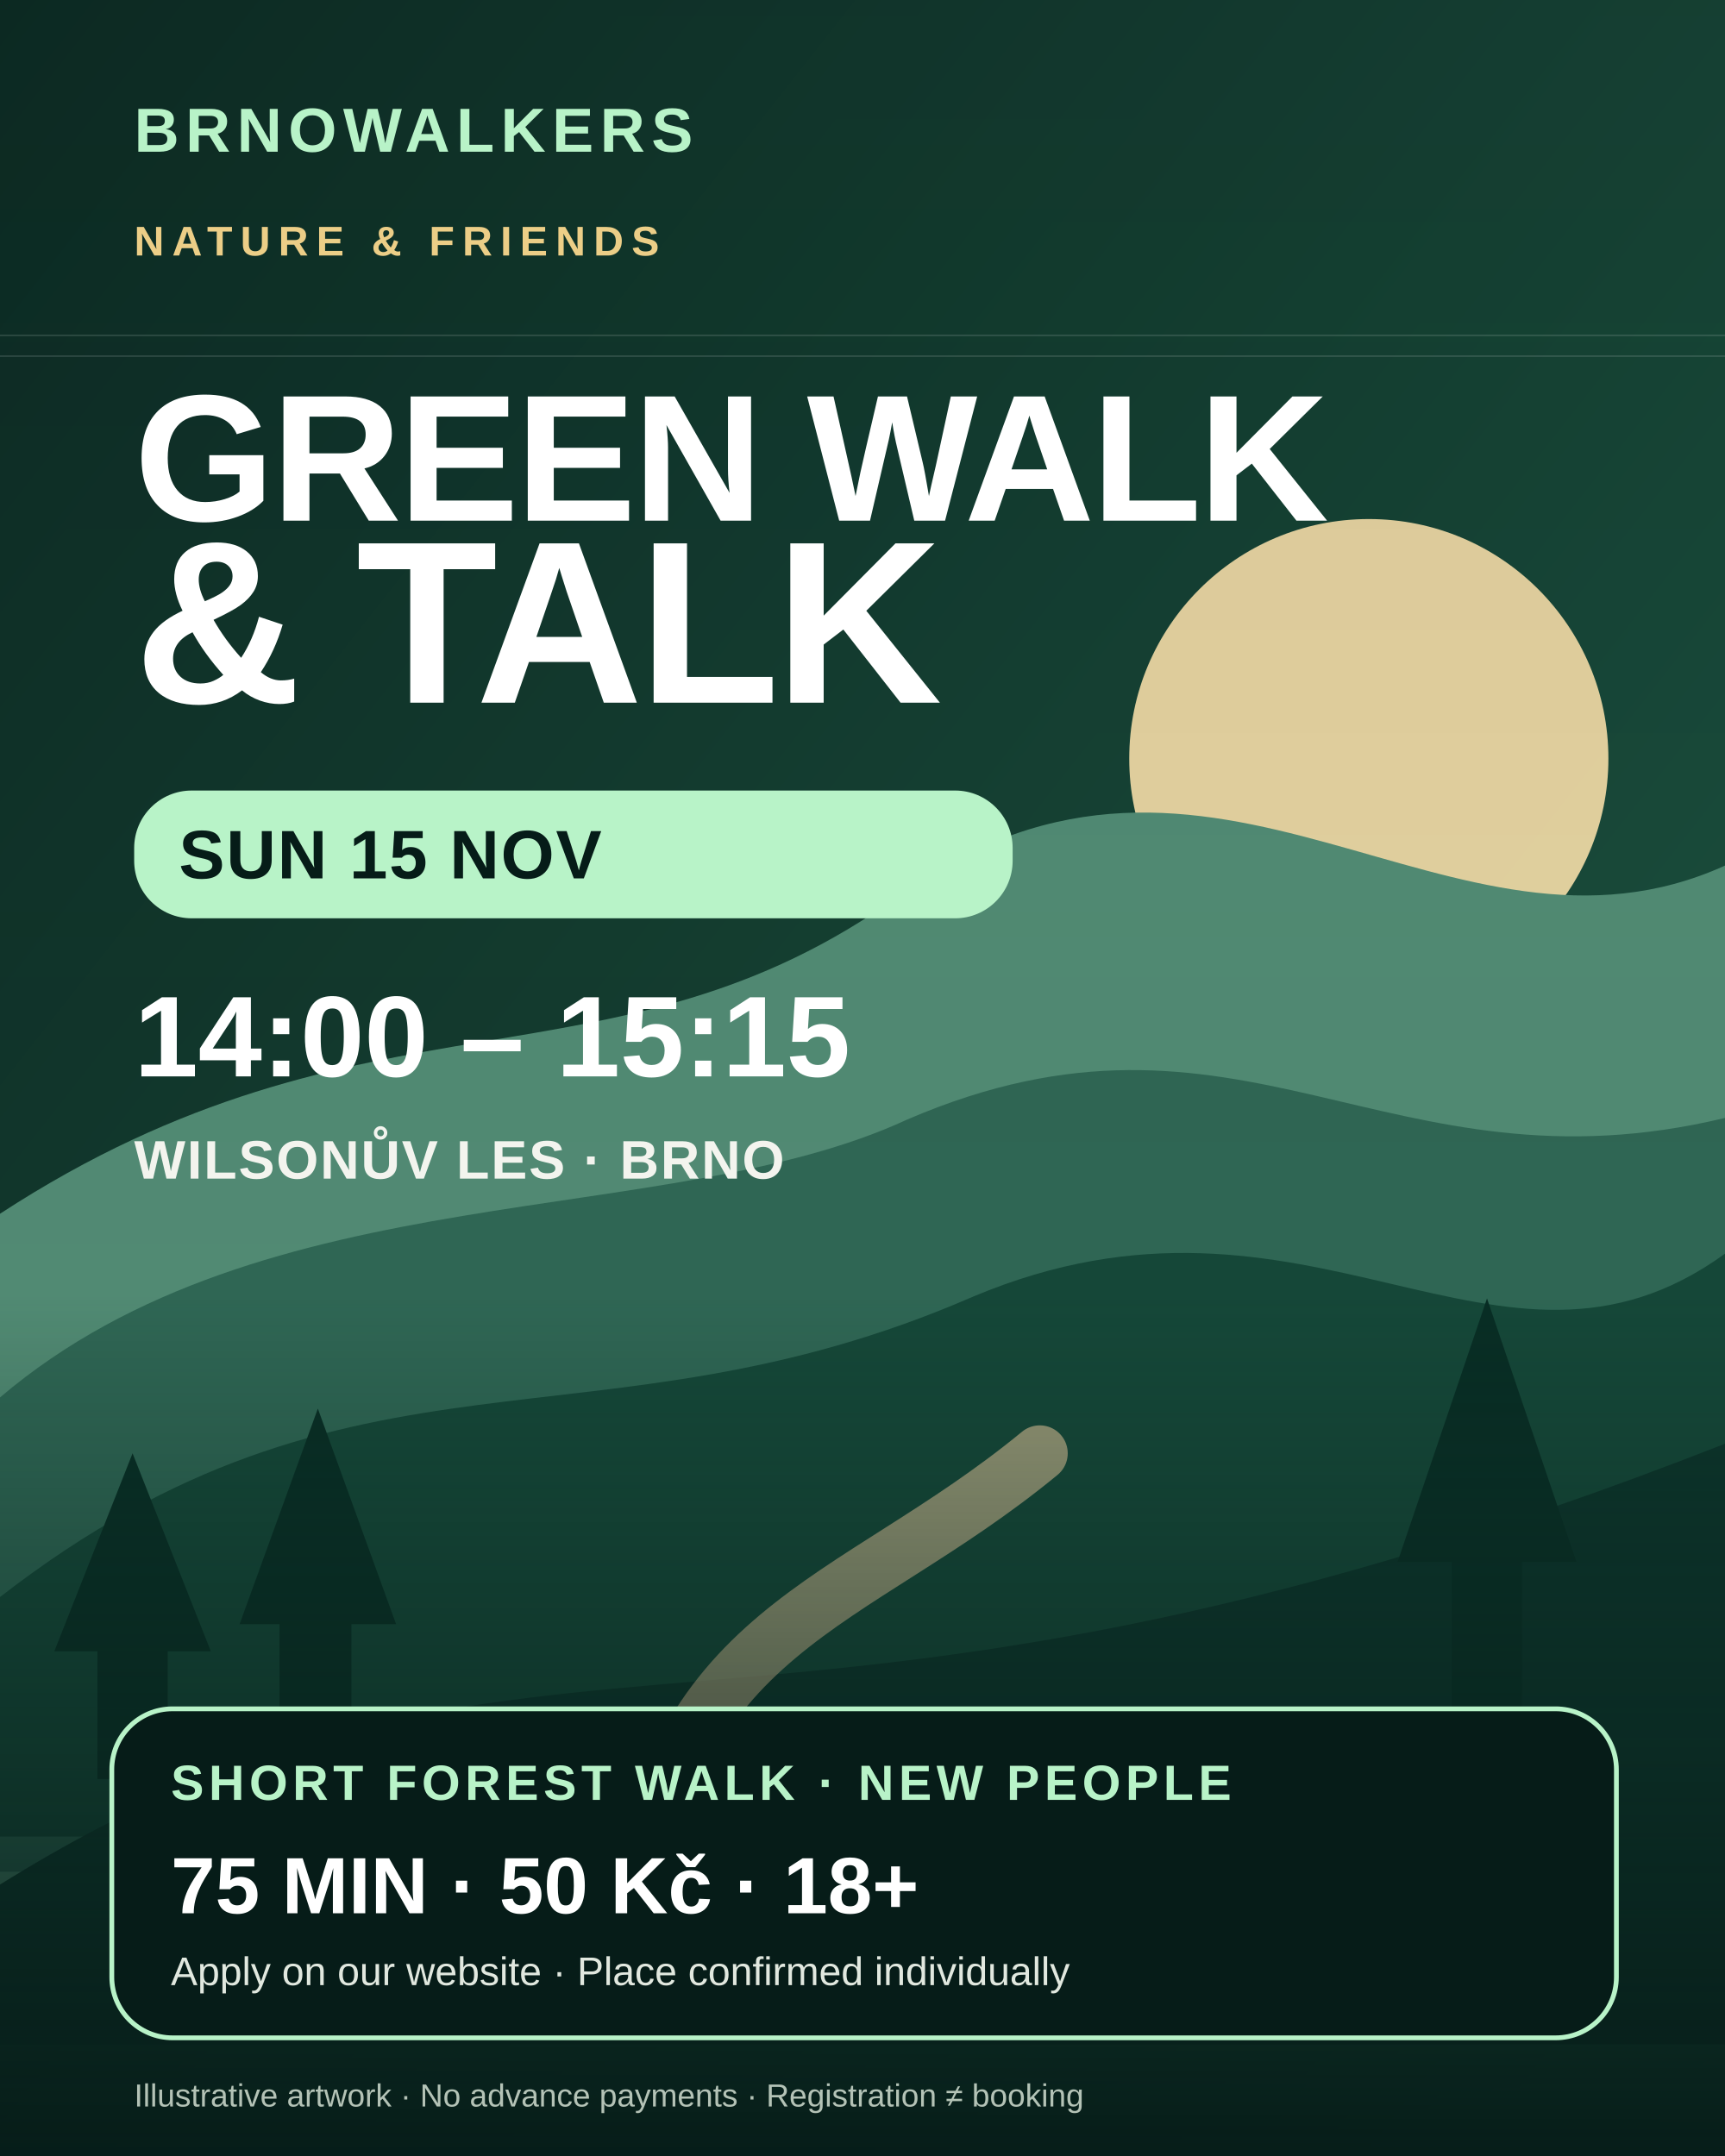
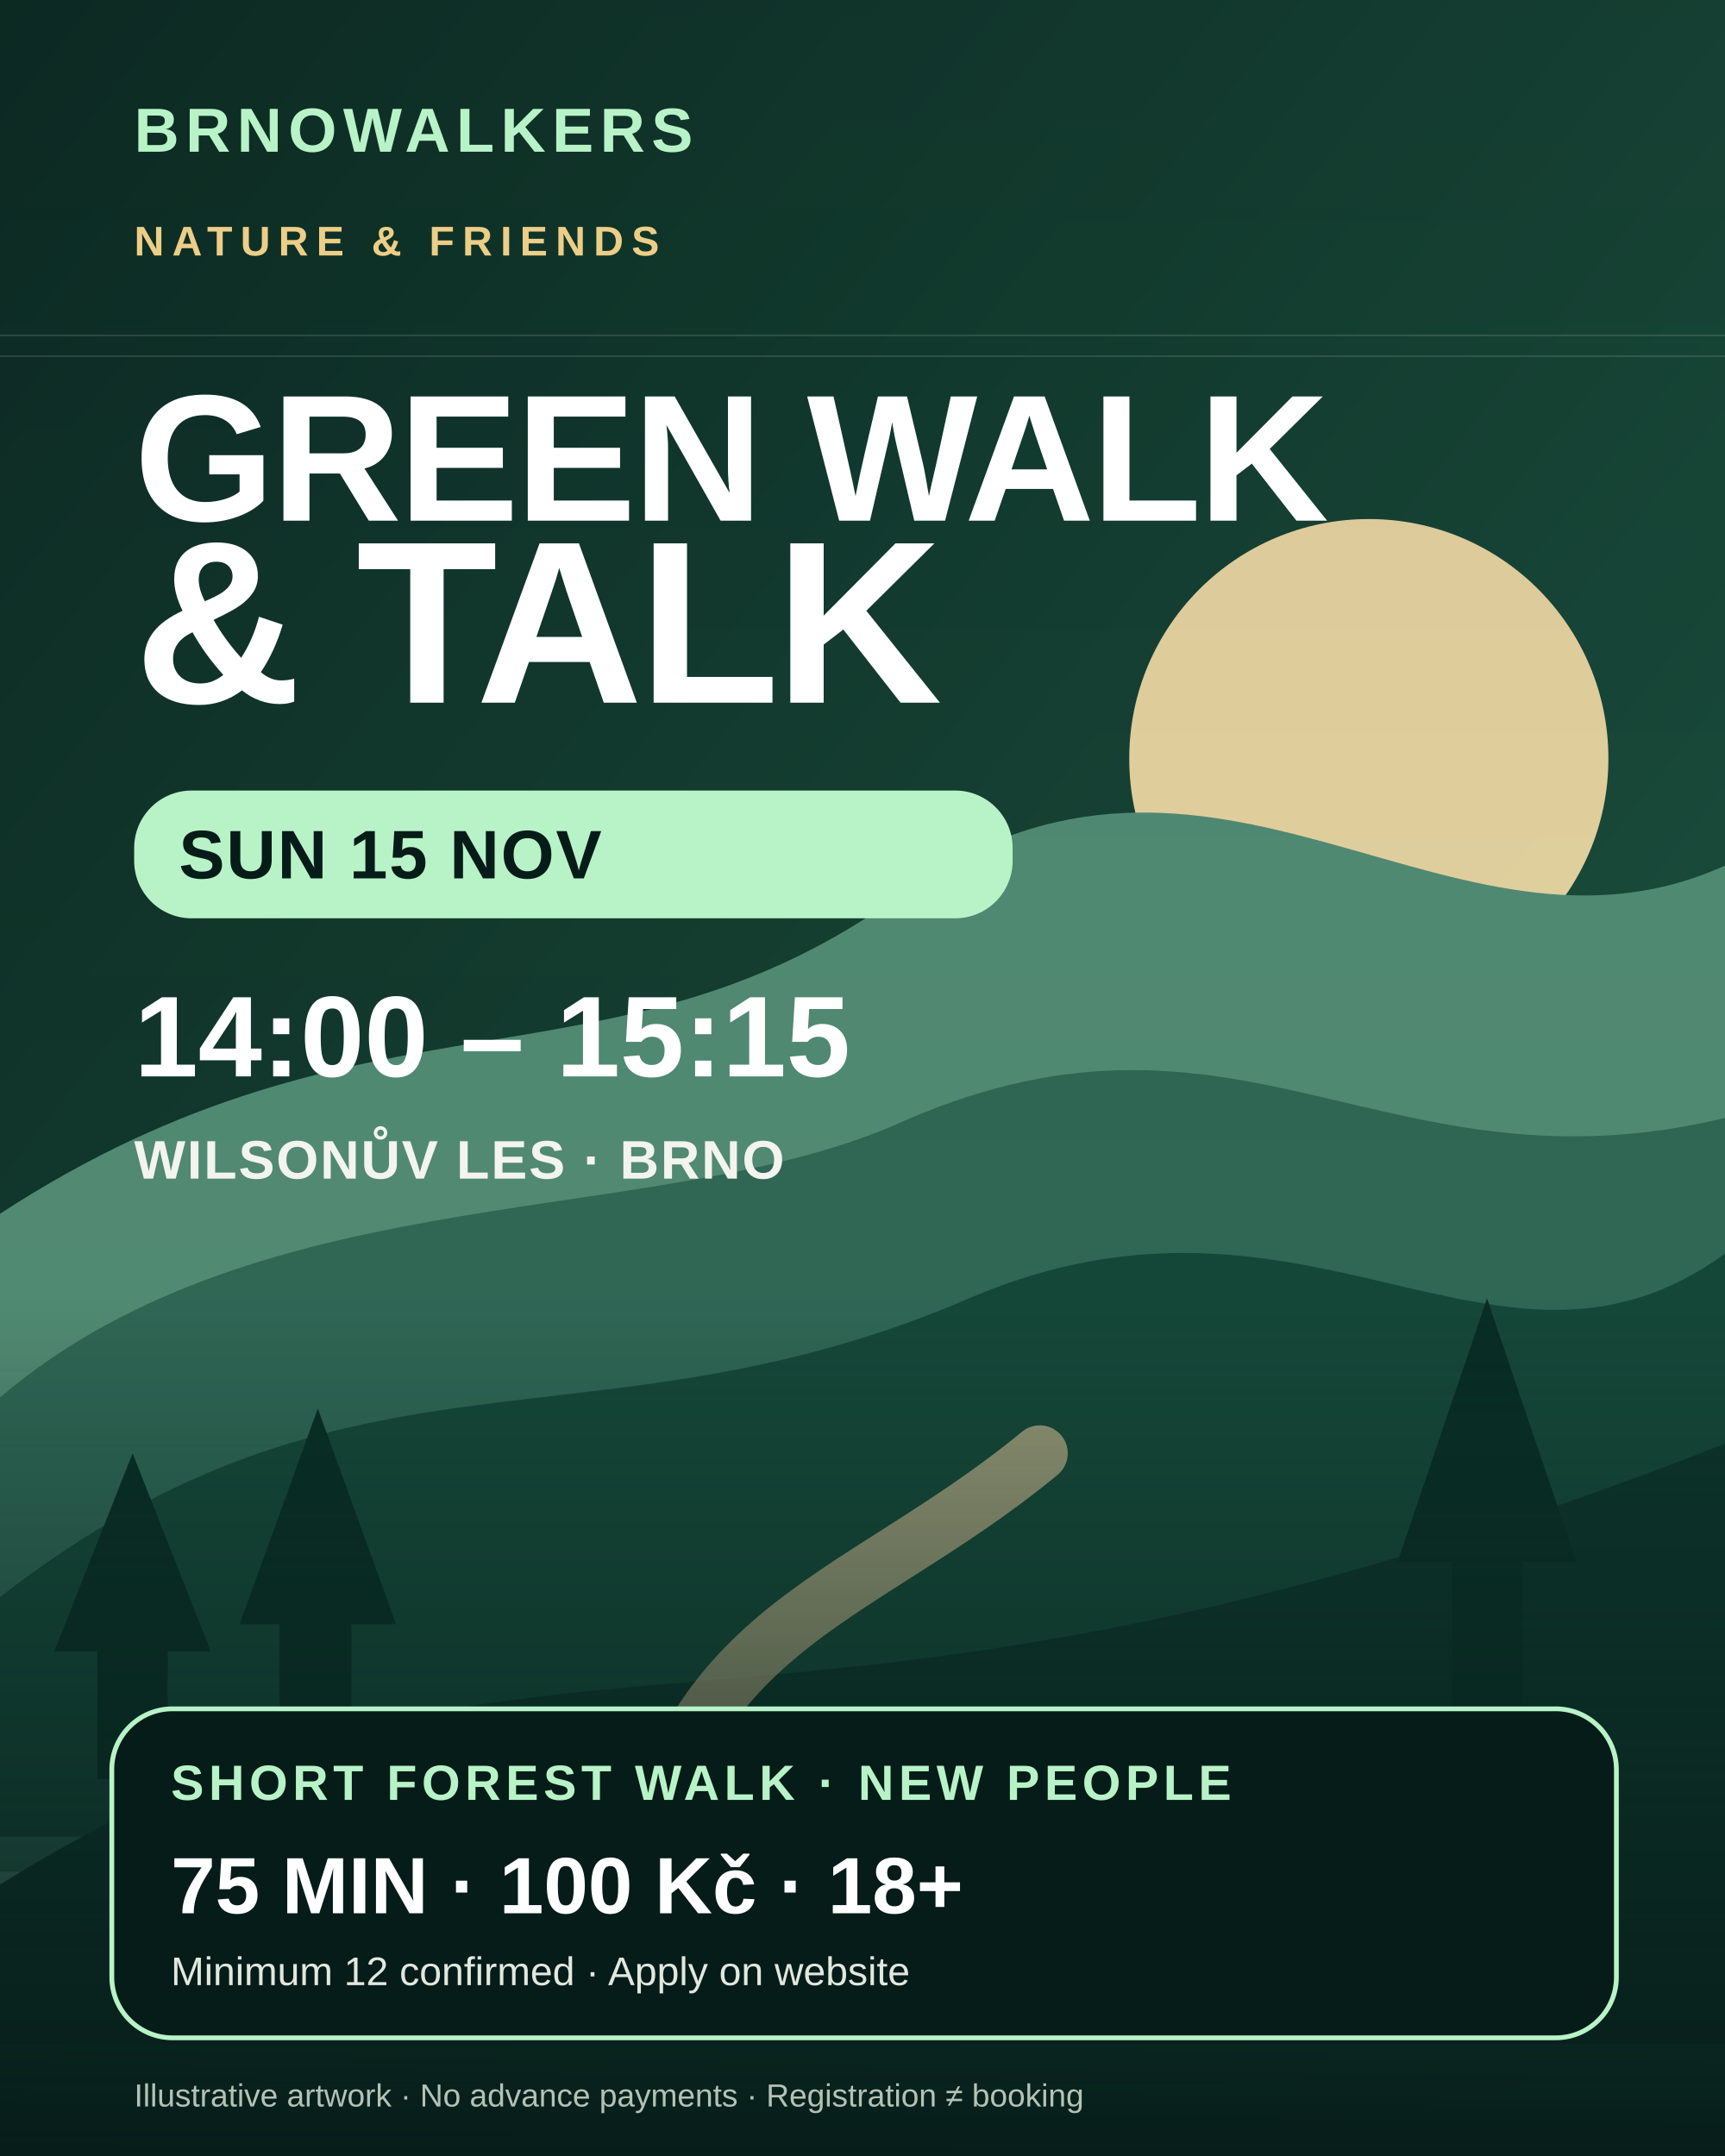
<svg xmlns="http://www.w3.org/2000/svg" width="1080" height="1350" viewBox="0 0 1080 1350" role="img" aria-labelledby="title desc">
  <defs>
    <linearGradient id="bg" x1="0" x2="1" y1="0" y2="1">
      <stop stop-color="#0c2922" />
      <stop offset="1" stop-color="#1e5743" />
    </linearGradient>
    <linearGradient id="overlay" x1="0" x2="0" y1="0" y2="1">
      <stop stop-color="#0c2922" stop-opacity=".05" />
      <stop offset=".6" stop-color="#0c2922" stop-opacity=".0" />
      <stop offset="1" stop-color="#061c18" />
    </linearGradient>
  </defs>
  <rect width="1080" height="1350" fill="url(#bg)" />
  <path d="M0 210H1080 M0 223H1080" fill="none" stroke="#ffffff" stroke-opacity=".14" />
  <circle cx="857" cy="475" r="150" fill="#f4dca7" opacity=".92" />
  <path d="M0 760 C230 610 384 690 564 560 C760 420 908 620 1080 542 L1080 1180 H0 Z" fill="#518a73" />
  <path d="M0 875 C166 734 417 771 568 701 C777 611 868 751 1080 700 L1080 1172 H0 Z" fill="#2f6654" />
  <path d="M0 1000 C223 827 372 915 609 812 C820 723 938 888 1080 785 L1080 1150 H0 Z" fill="#154738" />
  <path d="M0 1180 C338 970 474 1142 1080 904 L1080 1280 H0 Z" fill="#0c332a" />
  <path d="M397 1210 C417 1018 532 1008 651 910" fill="none" stroke="#e7c89c" stroke-opacity=".62" stroke-width="35" stroke-linecap="round" />
  <path d="M34 1034 L83 910 L132 1034 H105 V1114 H61 V1034 Z M150 1017 L199 882 L248 1017 H220 V1110 H175 V1017 Z M875 978 L931 813 L987 978 H953 V1080 H909 V978 Z" fill="#082d24" />
  <rect width="1080" height="1350" fill="url(#overlay)" />
  <text x="84" y="95" fill="#b8f3c8" font-family="Arial, sans-serif" font-weight="800" font-size="39" letter-spacing="4">BRNOWALKERS</text>
  <text x="84" y="160" fill="#ecce87" font-family="Arial, sans-serif" font-weight="700" font-size="26" letter-spacing="5">NATURE &amp; FRIENDS</text>
  <text x="84" y="326" fill="#ffffff" font-family="Arial, sans-serif" font-weight="900" font-size="113" letter-spacing="-2">GREEN WALK</text>
  <text x="84" y="440" fill="#ffffff" font-family="Arial, sans-serif" font-weight="900" font-size="145" letter-spacing="-3">&amp; TALK</text>
  <rect x="84" y="495" width="550" height="80" rx="36" fill="#b8f3c8" />
  <text x="112" y="550" fill="#061c18" font-family="Arial, sans-serif" font-size="43" font-weight="900" letter-spacing="1">SUN 15 NOV</text>
  <text x="84" y="674" fill="#ffffff" font-family="Arial, sans-serif" font-size="72" font-weight="800">14:00 – 15:15</text>
  <text x="84" y="738" fill="#f3f4ee" font-family="Arial, sans-serif" font-size="34" font-weight="750" letter-spacing="1">WILSONŮV LES · BRNO</text>
  <rect x="70" y="1070" width="942" height="206" rx="38" fill="#061c18" stroke="#b8f3c8" stroke-width="3" />
  <text x="107" y="1127" fill="#b8f3c8" font-family="Arial, sans-serif" font-size="31" font-weight="800" letter-spacing="3">SHORT FOREST WALK · NEW PEOPLE</text>
-   <text x="107" y="1198" fill="#ffffff" font-family="Arial, sans-serif" font-size="50" font-weight="900">75 MIN   ·   50 Kč   ·   18+</text>
-   <text x="107" y="1243" fill="#e1e8df" font-family="Arial, sans-serif" font-size="25">Apply on our website · Place confirmed individually</text>
+   <text x="107" y="1198" fill="#ffffff" font-family="Arial, sans-serif" font-size="50" font-weight="900">75 MIN   ·   100 Kč   ·   18+</text>
+   <text x="107" y="1243" fill="#e1e8df" font-family="Arial, sans-serif" font-size="25">Minimum 12 confirmed · Apply on website</text>
  <text x="84" y="1319" fill="#dfebdd" font-family="Arial, sans-serif" font-size="20" opacity=".8">Illustrative artwork · No advance payments · Registration ≠ booking</text>
</svg>
